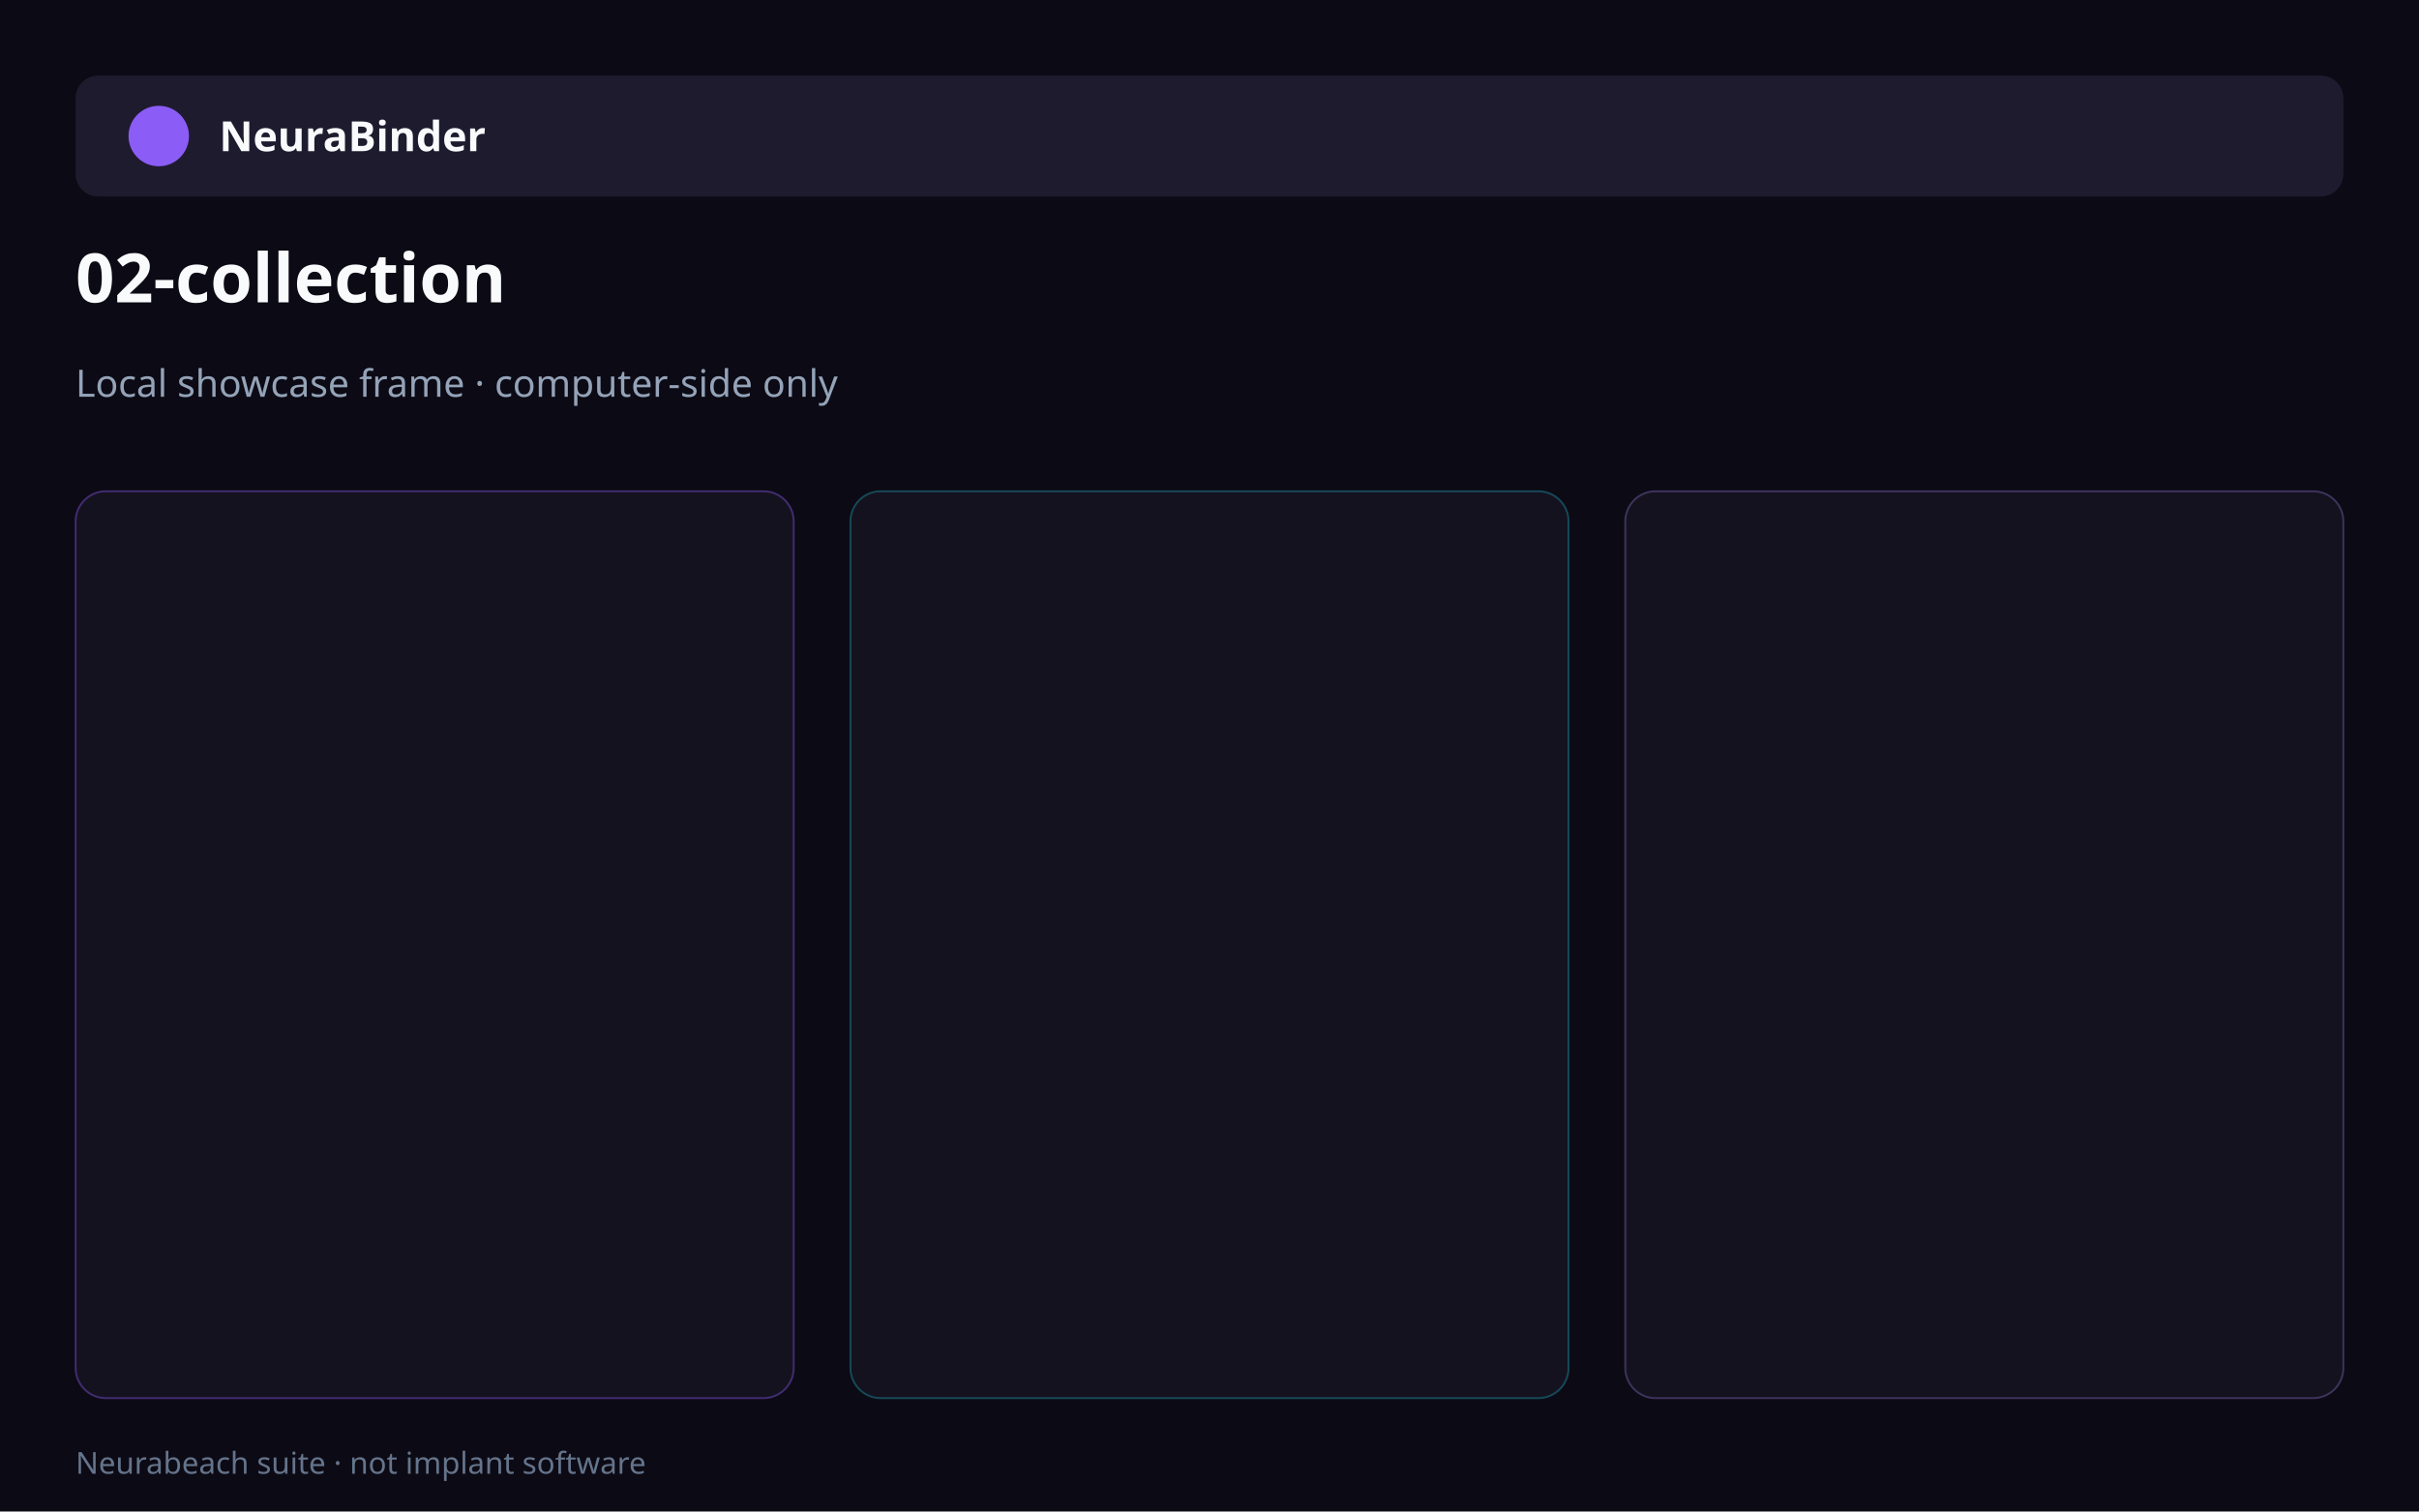
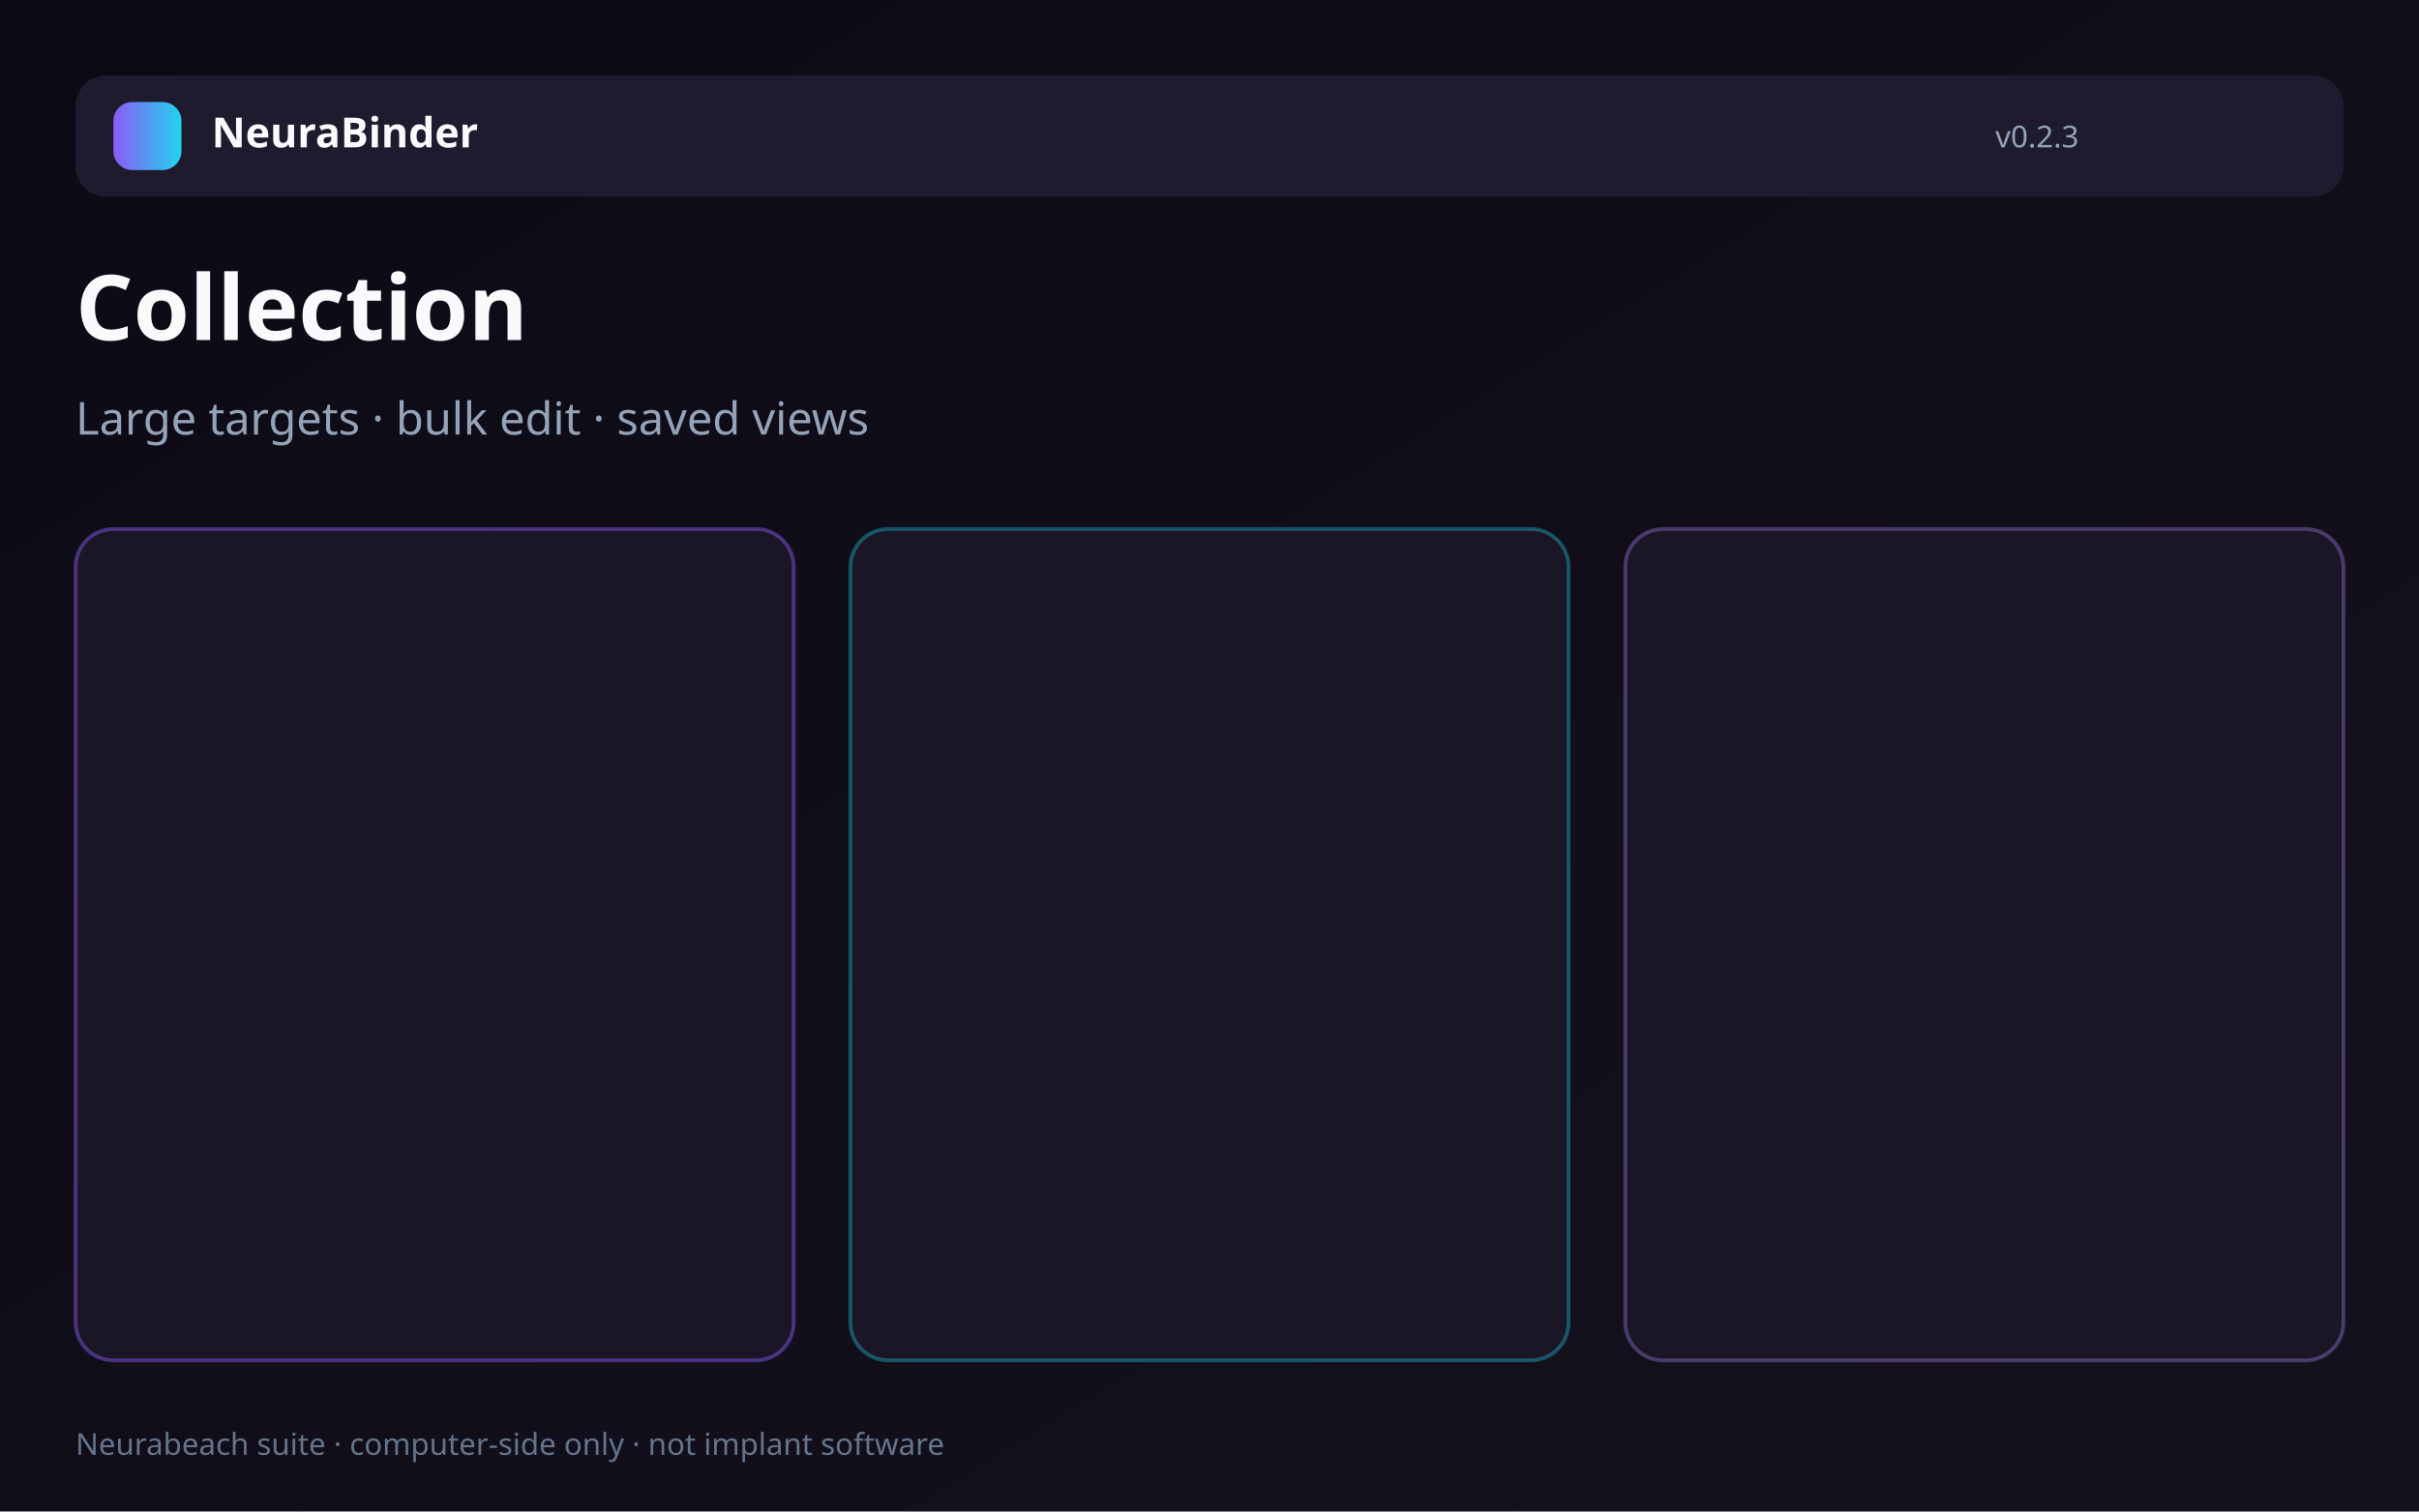
- <svg xmlns="http://www.w3.org/2000/svg" width="1280" height="800" viewBox="0 0 1280 800">
-   <rect width="1280" height="800" fill="#0c0a14" />
-   <rect x="40" y="40" width="1200" height="64" rx="12" fill="#1e1b2e" />
-   <circle cx="84" cy="72" r="16" fill="#8b5cf6" />
-   <text x="116" y="80" fill="#f8fafc" font-family="system-ui,sans-serif" font-size="22" font-weight="600">NeuraBinder</text>
-   <text x="40" y="160" fill="#f8fafc" font-family="system-ui,sans-serif" font-size="36" font-weight="700">02-collection</text>
-   <text x="40" y="210" fill="#94a3b8" font-family="system-ui,sans-serif" font-size="20">Local showcase frame · computer-side only</text>
-   <rect x="40" y="260" width="380" height="480" rx="16" fill="#15121f" stroke="#8b5cf6" stroke-opacity="0.4" />
-   <rect x="450" y="260" width="380" height="480" rx="16" fill="#15121f" stroke="#22d3ee" stroke-opacity="0.3" />
-   <rect x="860" y="260" width="380" height="480" rx="16" fill="#15121f" stroke="#a78bfa" stroke-opacity="0.3" />
-   <text x="40" y="780" fill="#64748b" font-family="system-ui,sans-serif" font-size="16">Neurabeach suite · not implant software</text>
+ <svg xmlns="http://www.w3.org/2000/svg" width="1280" height="800" viewBox="0 0 1280 800" role="img" aria-label="Collection">
+   <defs>
+     <linearGradient id="bg" x1="0" y1="0" x2="1" y2="1">
+       <stop offset="0%" stop-color="#0c0a14" />
+       <stop offset="100%" stop-color="#15121f" />
+     </linearGradient>
+     <linearGradient id="accent" x1="0" y1="0" x2="1" y2="0">
+       <stop offset="0%" stop-color="#8b5cf6" />
+       <stop offset="100%" stop-color="#22d3ee" />
+     </linearGradient>
+   </defs>
+   <rect width="1280" height="800" fill="url(#bg)" />
+   <rect x="40" y="40" width="1200" height="64" rx="16" fill="#1e1b2e" />
+   <rect x="60" y="54" width="36" height="36" rx="10" fill="url(#accent)" />
+   <text x="112" y="78" fill="#f8fafc" font-family="system-ui,sans-serif" font-size="22" font-weight="600">NeuraBinder</text>
+   <text x="1100" y="78" fill="#94a3b8" font-family="system-ui,sans-serif" font-size="16" text-anchor="end">v0.2.3</text>
+   <text x="40" y="180" fill="#f8fafc" font-family="system-ui,sans-serif" font-size="48" font-weight="700">Collection</text>
+   <text x="40" y="230" fill="#94a3b8" font-family="system-ui,sans-serif" font-size="24">Large targets · bulk edit · saved views</text>
+   <rect x="40" y="280" width="380" height="440" rx="20" fill="#1a1625" stroke="#8b5cf6" stroke-opacity="0.45" stroke-width="2" />
+   <rect x="450" y="280" width="380" height="440" rx="20" fill="#1a1625" stroke="#22d3ee" stroke-opacity="0.35" stroke-width="2" />
+   <rect x="860" y="280" width="380" height="440" rx="20" fill="#1a1625" stroke="#a78bfa" stroke-opacity="0.35" stroke-width="2" />
+   <text x="40" y="770" fill="#64748b" font-family="system-ui,sans-serif" font-size="16">Neurabeach suite · computer-side only · not implant software</text>
</svg>
